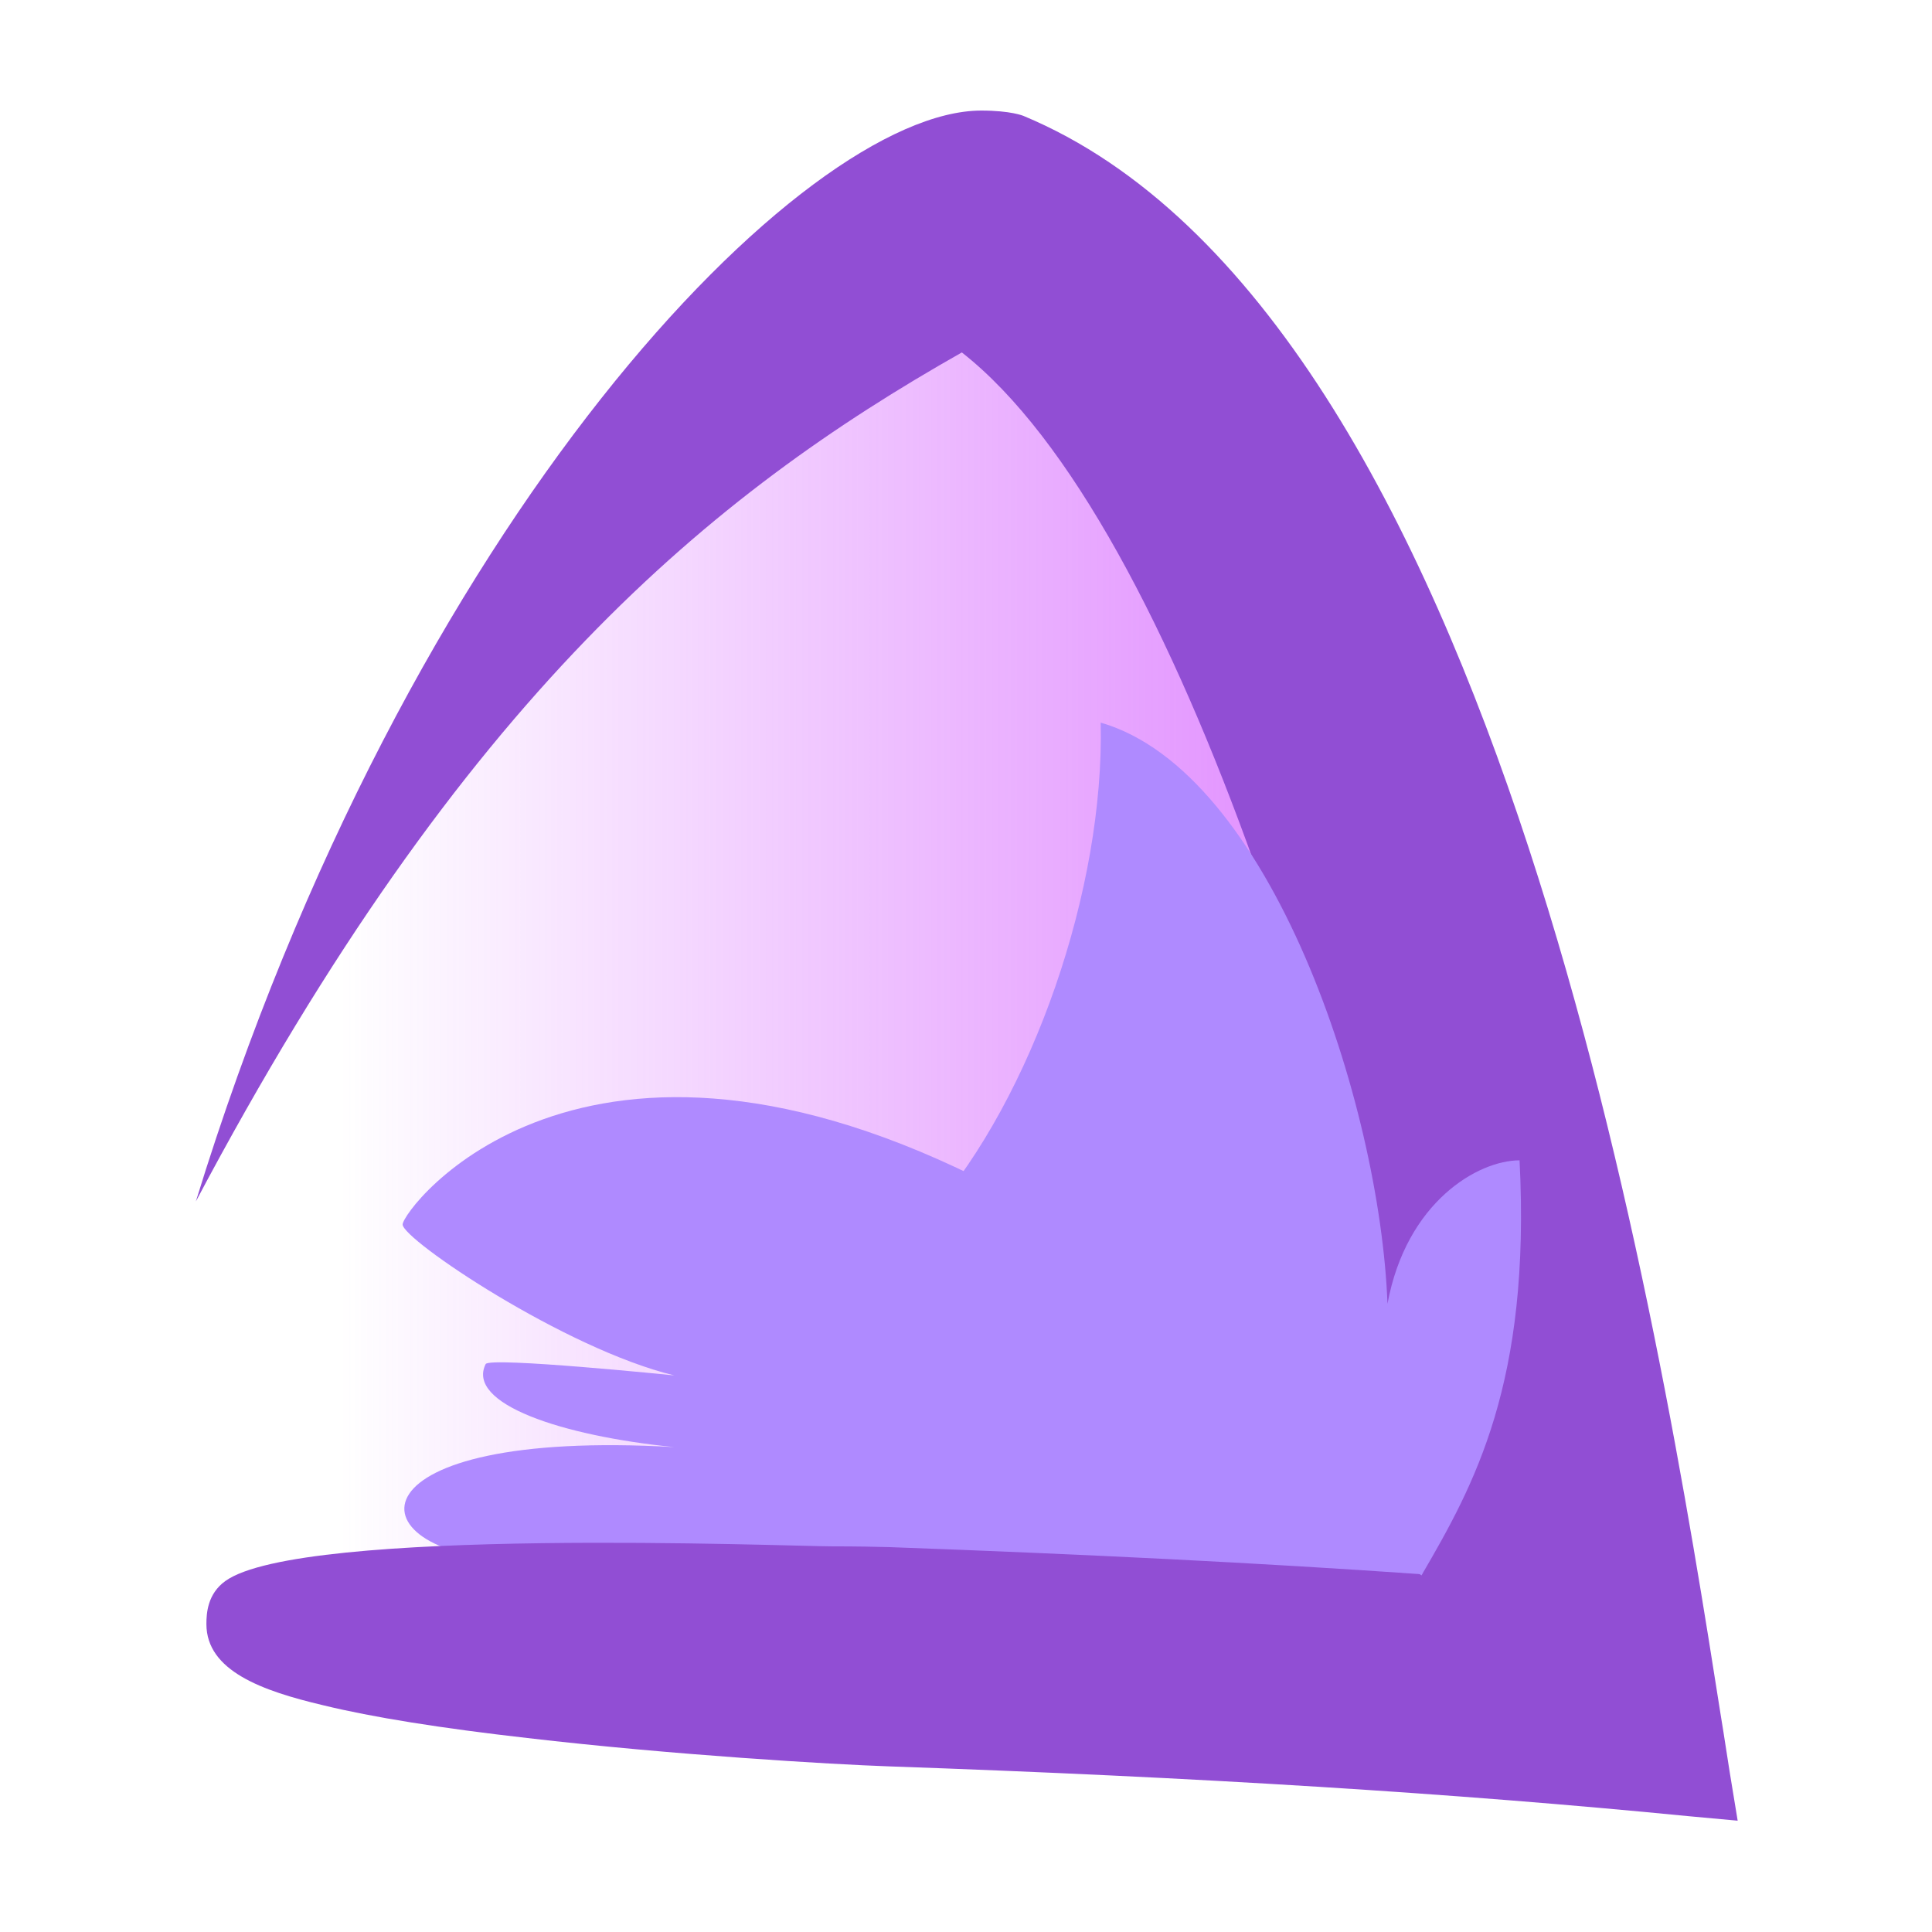
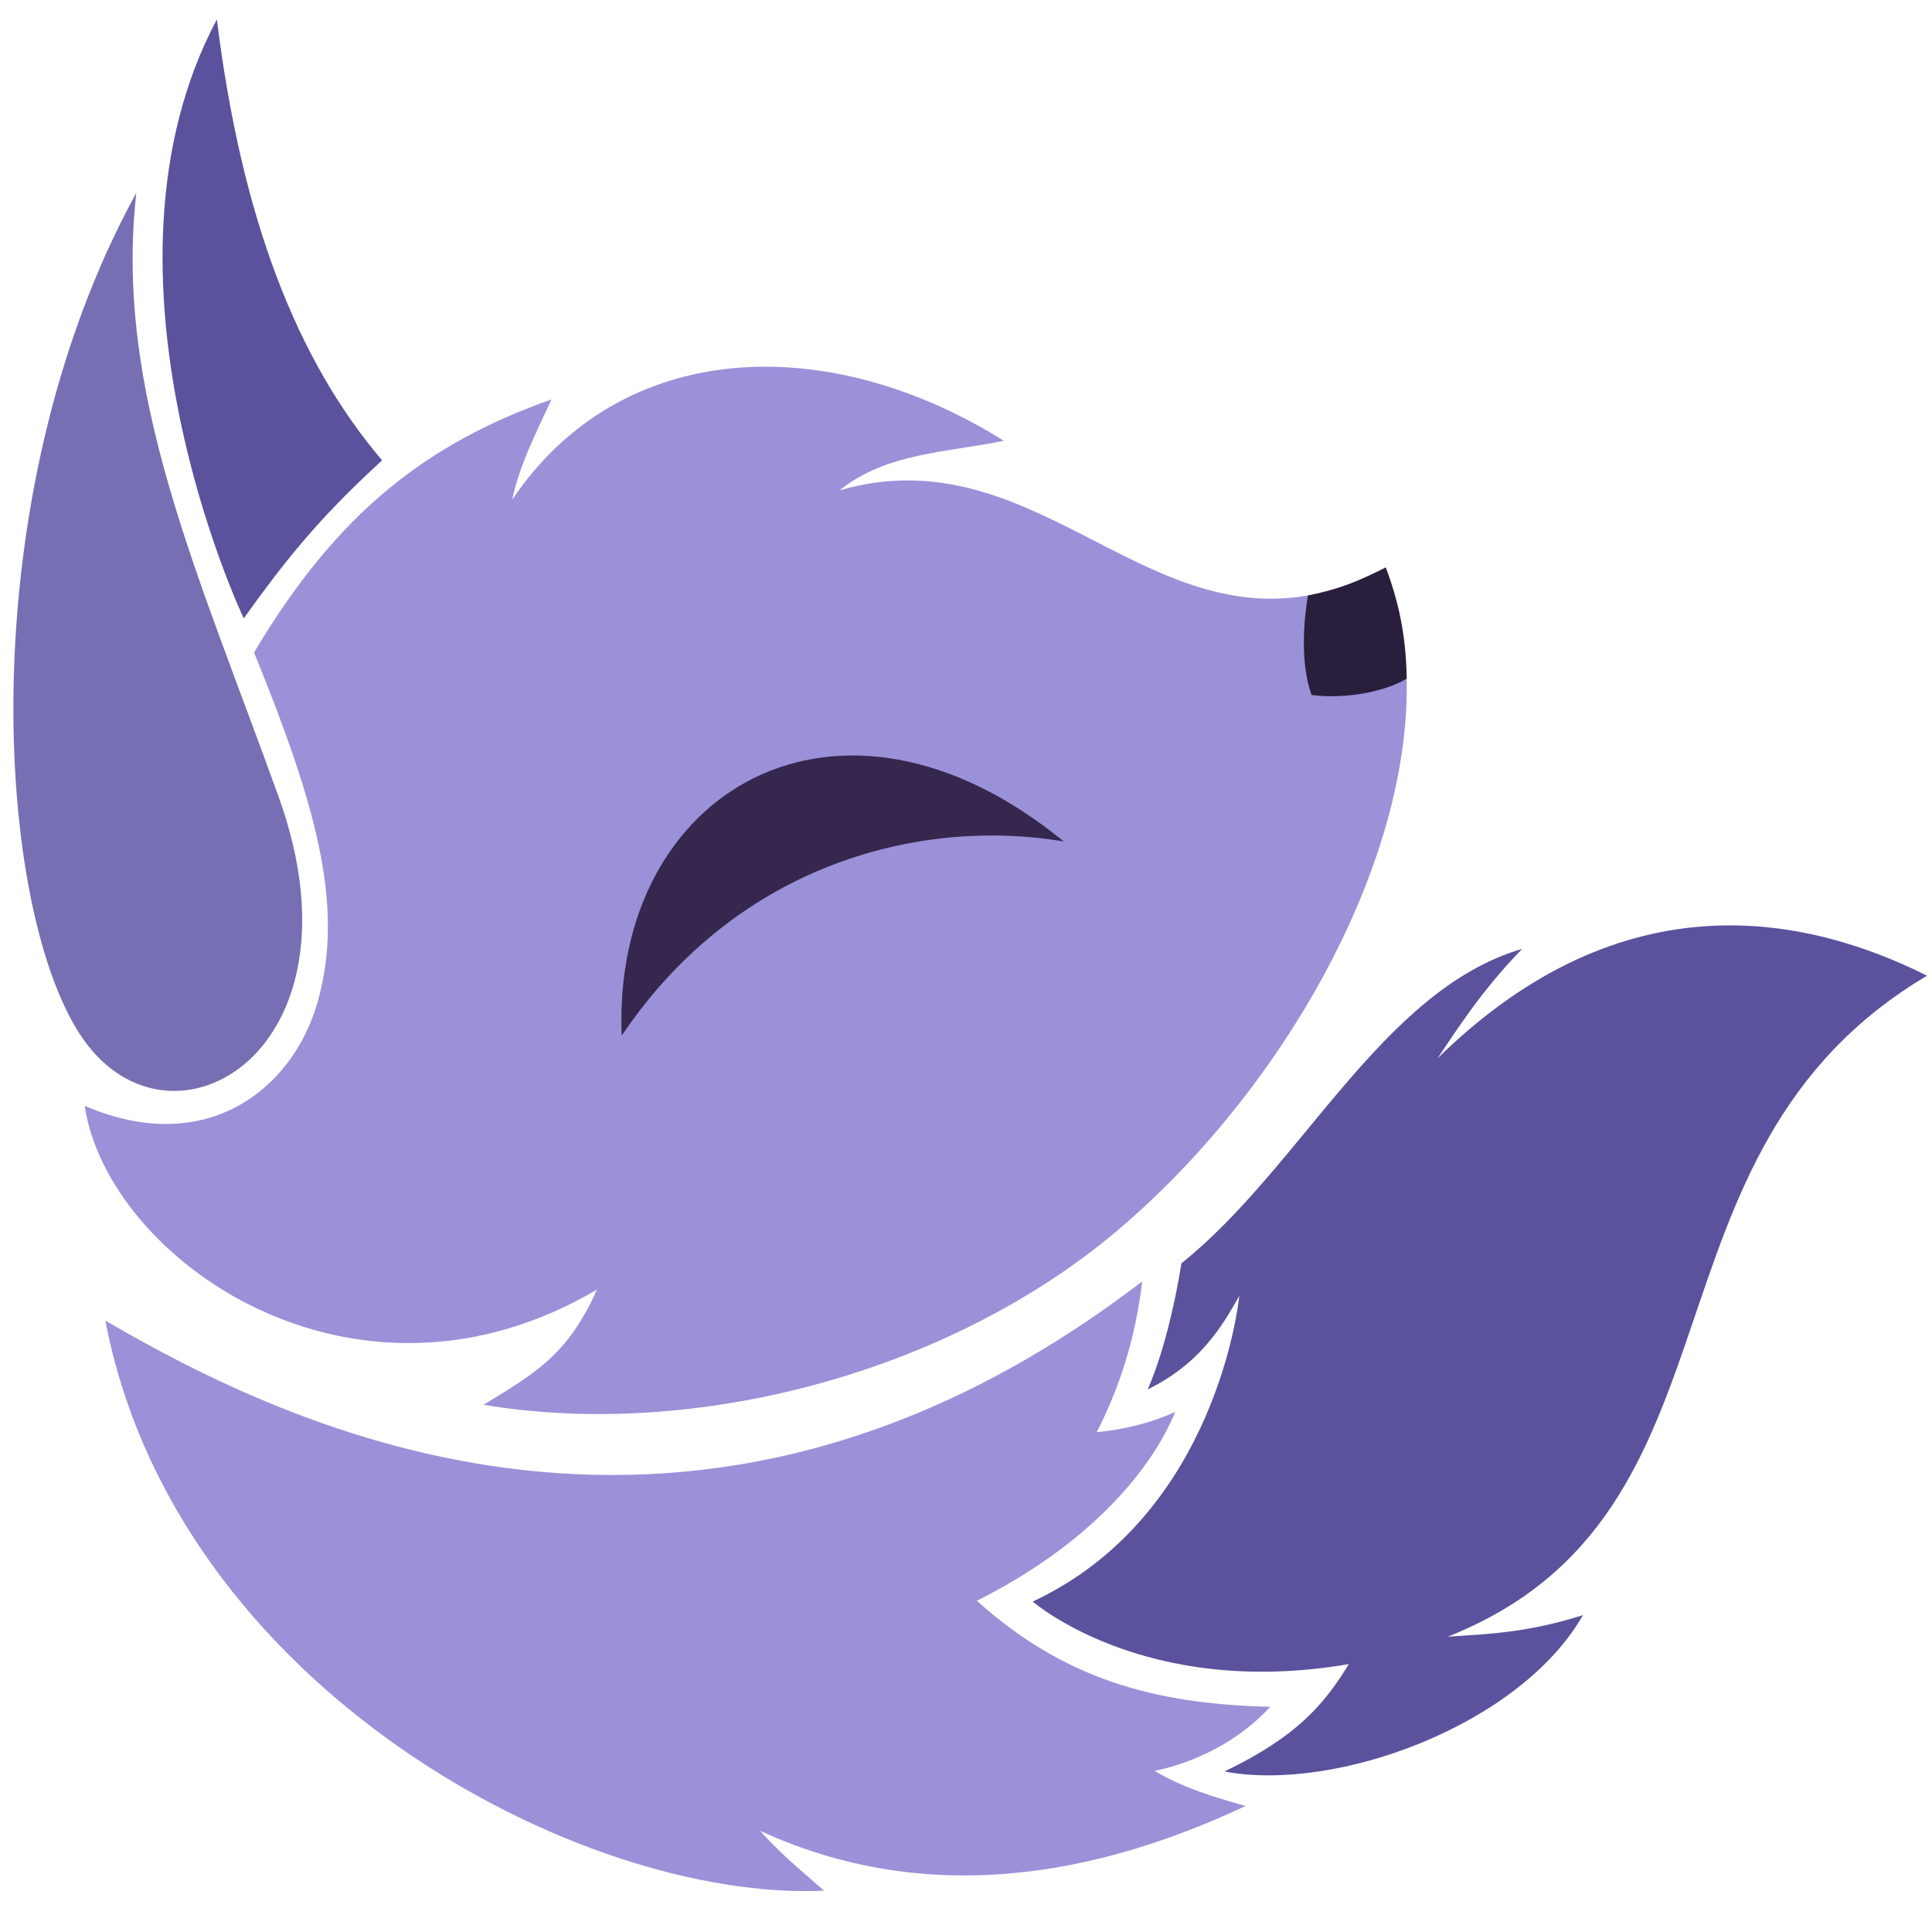
- <svg xmlns="http://www.w3.org/2000/svg" viewBox="0 0 512 512">
-   <linearGradient id="a" x1="51.661" x2="427.661" y1="250.009" y2="250.009" gradientUnits="userSpaceOnUse">
-     <stop offset=".102" stop-color="#cf4aff" stop-opacity="0" />
-     <stop offset=".873" stop-color="#cf4aff" stop-opacity=".7" />
-   </linearGradient>
-   <path fill="url(#a)" d="M51.7 318.5l5.4 103 370.6 20s-48-364-172-383c-106 68-165 162-204 260z" />
-   <path fill="#AF8AFF" d="M135.7 413.5c-43-2-44-35 43-30-30-3-55.2-11.5-50-22 1-2 50 3 50 3-29-7-72-36-72-40s47-67 157-10l126 107" />
-   <path fill="#914ED4" d="M447.4 481.3c-62.1-6.1-129.4-10.3-212-13.2-14.6-.5-57.1-3-95.6-7.5-22.9-2.6-41.1-5.5-54.2-8.7-16.1-3.8-30.9-9.1-30.9-21.5 0-2.9.3-8 5-11.4 20.1-14.5 149.7-9.2 160.7-9.2 6.4 0 11.7.1 15.2.2 52.2 1.9 98.5 4.2 141.3 7.2-12.5-69.1-27.3-140.1-44.2-187.6-22.3-62.5-49.1-113.7-77.8-136.2-66.4 37.6-132 91-203 225 56-182 161-289 208.1-289.1 7.9 0 11.2 1.4 11.2 1.4 126.4 52.6 168.9 322.7 184.9 424.4.9 5.4 1.6 10.3 2.3 14.6l2.1 12.8-13.1-1.2z" />
-   <path fill="#AF8AFF" d="M246.7 321.5c27-31 46-86 45-130 45 13 74 101 76 154 5-27 24-38 35-38 3 59-12 86-26 110l-130-96z" />
+ <svg xmlns="http://www.w3.org/2000/svg" width="1000mm" height="1000mm" viewBox="0 0 1000 1000" version="1.1" id="svg8">
+   <defs id="defs2" />
+   <g id="layer2">
+     <path style="fill:#9a91d9;fill-opacity:1;stroke:none;stroke-width:5;stroke-linecap:butt;stroke-linejoin:miter;stroke-miterlimit:100;stroke-dasharray:none;stroke-opacity:1" d="m 131.497,337.706 c 31.861,78.452 47.007,130.731 32.991,180.632 -12.789,45.531 -57.874,81.129 -120.655,54.031 11.733,79.157 138.901,169.439 265.131,95.148 -15.402,34.788 -33.651,44.105 -58.67,59.609 109.874,18.28 240.46,-16.733 327.039,-89.364 85.132,-71.417 153.308,-189.408 150.732,-287.354 -0.016,-0.614 -1.772,1.367 -2.616,1.613 -42.963,11.628 -50.984,-17.612 -48.001,-43.891 -88.439,15.993 -145.157,-82.581 -242.868,-54.347 24.483,-19.73 56.852,-19.667 84.992,-25.658 -91.237,-57.045 -198.005,-53.182 -254.441,30.469 3.614,-17.709 12.73,-35.245 20.312,-51.85 -64.951,23.01 -110.982,58.779 -153.947,130.962 z" id="path4530" />
+     <path style="fill:#36274e;fill-opacity:1;stroke:none;stroke-width:5;stroke-linecap:butt;stroke-linejoin:miter;stroke-miterlimit:4;stroke-dasharray:none;stroke-opacity:1" d="M 321.793,536.02 C 382.899,445.395 478.748,423.334 550.575,435.527 434.158,340.193 316.666,409.394 321.793,536.02 Z" id="path4532" />
+     <path style="fill:#776fb4;fill-opacity:1;stroke:none;stroke-width:5;stroke-linecap:butt;stroke-linejoin:miter;stroke-miterlimit:100;stroke-dasharray:none;stroke-opacity:1" d="M 70.559,99.836 C 58.953,202.955 102.319,295.888 144.302,412.649 191.33,543.44 89.456,603.231 43.333,538.225 -2.79,473.22 -16.339,258.001 70.559,99.836 Z" id="path4534" />
+     <path style="fill:#5b529e;fill-opacity:1;stroke:none;stroke-width:5;stroke-linecap:butt;stroke-linejoin:miter;stroke-miterlimit:4;stroke-dasharray:none;stroke-opacity:1" d="m 126.151,320.066 c 0,0 -84.457,-177.467 -13.898,-310.033 v 0 c 12.781,103.164 41.401,176.375 85.526,228.248 -34.102,31.125 -51.147,53.357 -71.628,81.784 z" id="path4536" />
+     <path style="fill:#9a91d9;fill-opacity:1;stroke:none;stroke-width:5;stroke-linecap:butt;stroke-linejoin:miter;stroke-miterlimit:4;stroke-dasharray:none;stroke-opacity:1" d="m 54.523,683.553 c 36.454,189.971 245.77,300.872 372.039,295.066 -11.047,-9.7 -22.094,-18.617 -33.141,-31.003 95.291,43.85 187.428,17.122 251.233,-12.829 -16.164,-4.604 -32.272,-9.38 -47.039,-18.174 21.351,-4.409 43.671,-15.588 59.868,-33.141 -52.566,-1.477 -102.816,-10.573 -151.863,-54.928 57.575,-28.86 90.002,-66.925 102.696,-97.767 -13.158,6.02 -27.475,9.316 -40.636,10.507 12.007,-23.538 20.064,-48.835 23.52,-78.043 -232.602,178.145 -441.595,75.628 -536.677,20.312 z" id="path4538" />
+     <path style="fill:#5b529e;fill-opacity:1;stroke:none;stroke-width:5;stroke-linecap:butt;stroke-linejoin:miter;stroke-miterlimit:100;stroke-dasharray:none;stroke-opacity:1" d="m 611.513,653.886 c -3.465,21.491 -9.333,46.627 -17.472,65.294 25.751,-12.728 37.33,-30.294 47.406,-48.456 0,0 -10.691,113.322 -106.908,158.224 0,0 57.784,50.56 163.623,32.385 -12.482,20.32 -26.396,37.375 -64.404,55.584 57.955,10.976 153.118,-24.053 185.599,-80.951 -28.742,9.149 -48.987,9.803 -69.933,11.156 160.718,-63.788 92.562,-249.907 248.026,-342.105 -61.514,-30.693 -156.706,-52.064 -253.372,42.763 9.435,-13.824 22.374,-34.745 43.832,-56.661 -72.65,21.206 -114.213,112.974 -176.398,162.767 z" id="path4540" />
+     <path style="fill:#291e3b;fill-opacity:1;stroke:none;stroke-width:0.265px;stroke-linecap:butt;stroke-linejoin:miter;stroke-opacity:1" d="m 676.955,308.216 c -2.213,13.699 -3.969,34.942 1.89,51.493 15.962,2.131 36.687,-1.008 49.243,-8.422 -0.267,-23.09 -4.559,-41.009 -10.829,-57.596 -12.902,6.396 -22.273,10.895 -40.304,14.525 z" id="path4584" />
+   </g>
</svg>
